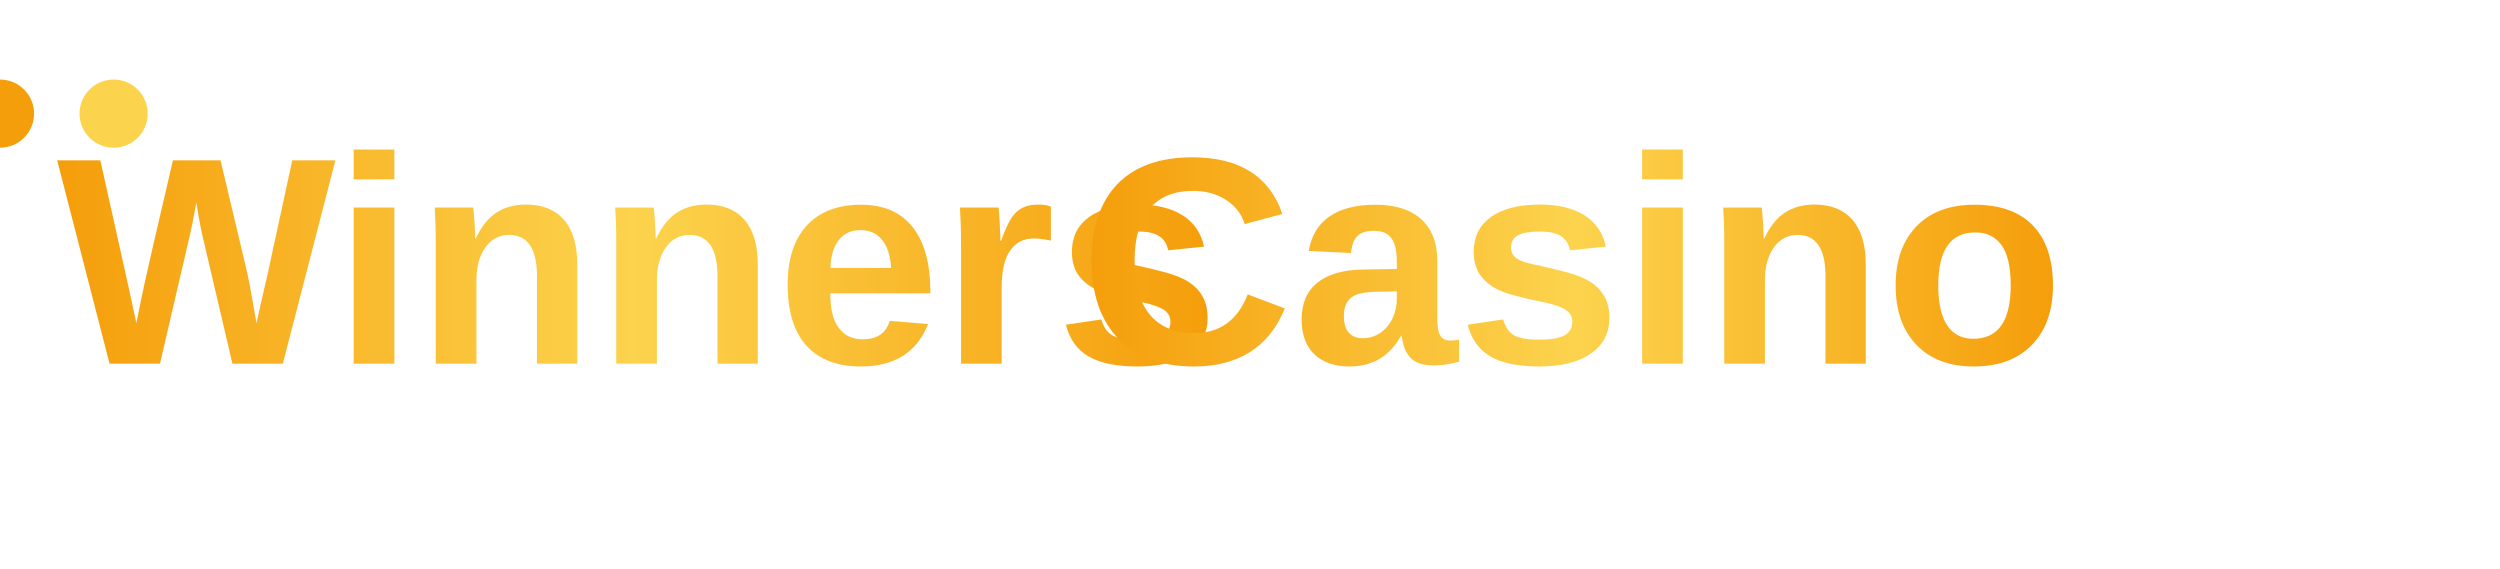
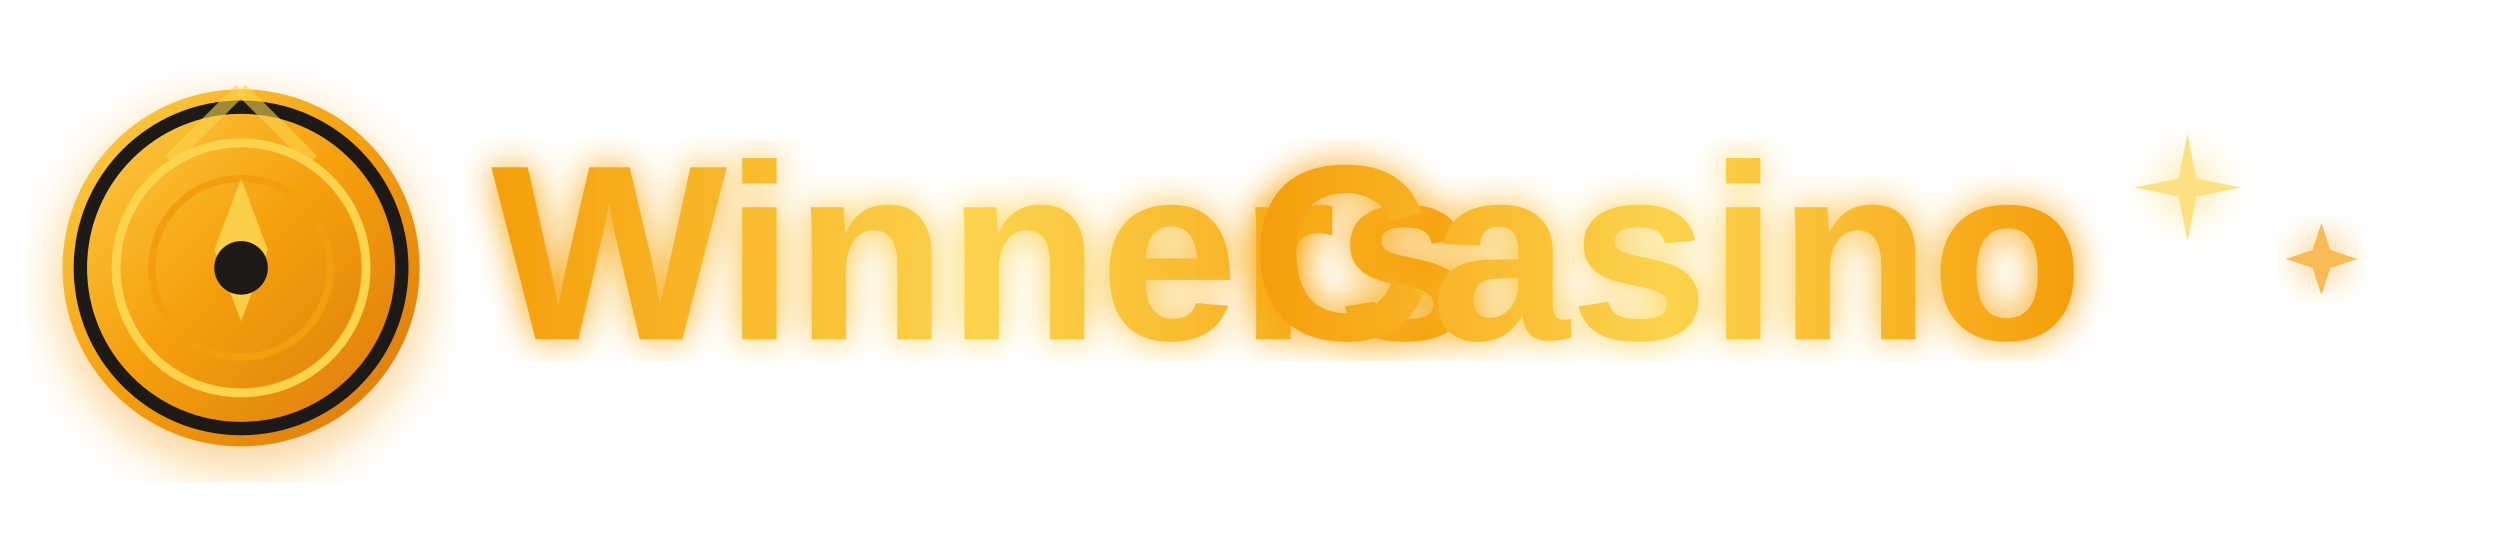
- <svg xmlns="http://www.w3.org/2000/svg" width="220" height="50" viewBox="0 0 220 50">
+ <svg xmlns="http://www.w3.org/2000/svg" width="280" height="60" viewBox="0 0 280 60">
  <defs>
-     <linearGradient id="winnersGradient" x1="0%" y1="0%" x2="100%" y2="0%">
+     <linearGradient id="goldGradient" x1="0%" y1="0%" x2="100%" y2="0%">
      <stop offset="0%" style="stop-color:#F59E0B;stop-opacity:1" />
      <stop offset="50%" style="stop-color:#FCD34D;stop-opacity:1" />
      <stop offset="100%" style="stop-color:#F59E0B;stop-opacity:1" />
    </linearGradient>
+     <linearGradient id="chipGradient" x1="0%" y1="0%" x2="100%" y2="100%">
+       <stop offset="0%" style="stop-color:#FCD34D;stop-opacity:1" />
+       <stop offset="50%" style="stop-color:#F59E0B;stop-opacity:1" />
+       <stop offset="100%" style="stop-color:#D97706;stop-opacity:1" />
+     </linearGradient>
+     <filter id="glow">
+       <feGaussianBlur stdDeviation="2" result="coloredBlur" />
+       <feMerge>
+         <feMergeNode in="coloredBlur" />
+         <feMergeNode in="SourceGraphic" />
+       </feMerge>
+     </filter>
+     <filter id="shadow">
+       <feDropShadow dx="0" dy="2" stdDeviation="3" flood-color="#F59E0B" flood-opacity="0.5" />
+     </filter>
  </defs>
-   <text x="5" y="32" font-family="Arial, sans-serif" font-size="26" font-weight="bold" fill="url(#winnersGradient)">
+   <g transform="translate(5, 8)">
+     <circle cx="22" cy="22" r="20" fill="url(#chipGradient)" filter="url(#shadow)" />
+     <circle cx="22" cy="22" r="18" fill="none" stroke="#1C1917" stroke-width="1.5" />
+     <circle cx="22" cy="22" r="14" fill="none" stroke="#FCD34D" stroke-width="1" />
+     <circle cx="22" cy="22" r="10" fill="none" stroke="#F59E0B" stroke-width="0.8" />
+     <path d="M22 12 L25 20 L22 28 L19 20 Z" fill="#FCD34D" opacity="0.9" />
+     <circle cx="22" cy="22" r="3" fill="#1C1917" />
+     <path d="M22 2 Q26 6 30 10" stroke="#FCD34D" stroke-width="1.5" fill="none" opacity="0.6" />
+     <path d="M22 2 Q18 6 14 10" stroke="#FCD34D" stroke-width="1.5" fill="none" opacity="0.6" />
+   </g>
+   <text x="55" y="38" font-family="Arial, sans-serif" font-size="28" font-weight="bold" fill="url(#goldGradient)" filter="url(#glow)">
    Winners
  </text>
-   <text x="95" y="32" font-family="Arial, sans-serif" font-size="26" font-weight="bold" fill="url(#winnersGradient)">
+   <text x="140" y="38" font-family="Arial, sans-serif" font-size="28" font-weight="bold" fill="url(#goldGradient)" filter="url(#glow)">
    Casino
  </text>
-   <circle cx="10" cy="10" r="3" fill="#FCD34D" />
-   <circle cx="0" cy="10" r="3" fill="#F59E0B" />
+   <g opacity="0.7">
+     <path d="M245 15 L246 20 L251 21 L246 22 L245 27 L244 22 L239 21 L244 20 Z" fill="#FCD34D" filter="url(#glow)" />
+     <path d="M260 25 L261 28 L264 29 L261 30 L260 33 L259 30 L256 29 L259 28 Z" fill="#F59E0B" filter="url(#glow)" />
+   </g>
+   <line x1="55" y1="42" x2="220" y2="42" stroke="url(#goldGradient)" stroke-width="2" stroke-linecap="round" opacity="0.6" />
</svg>
